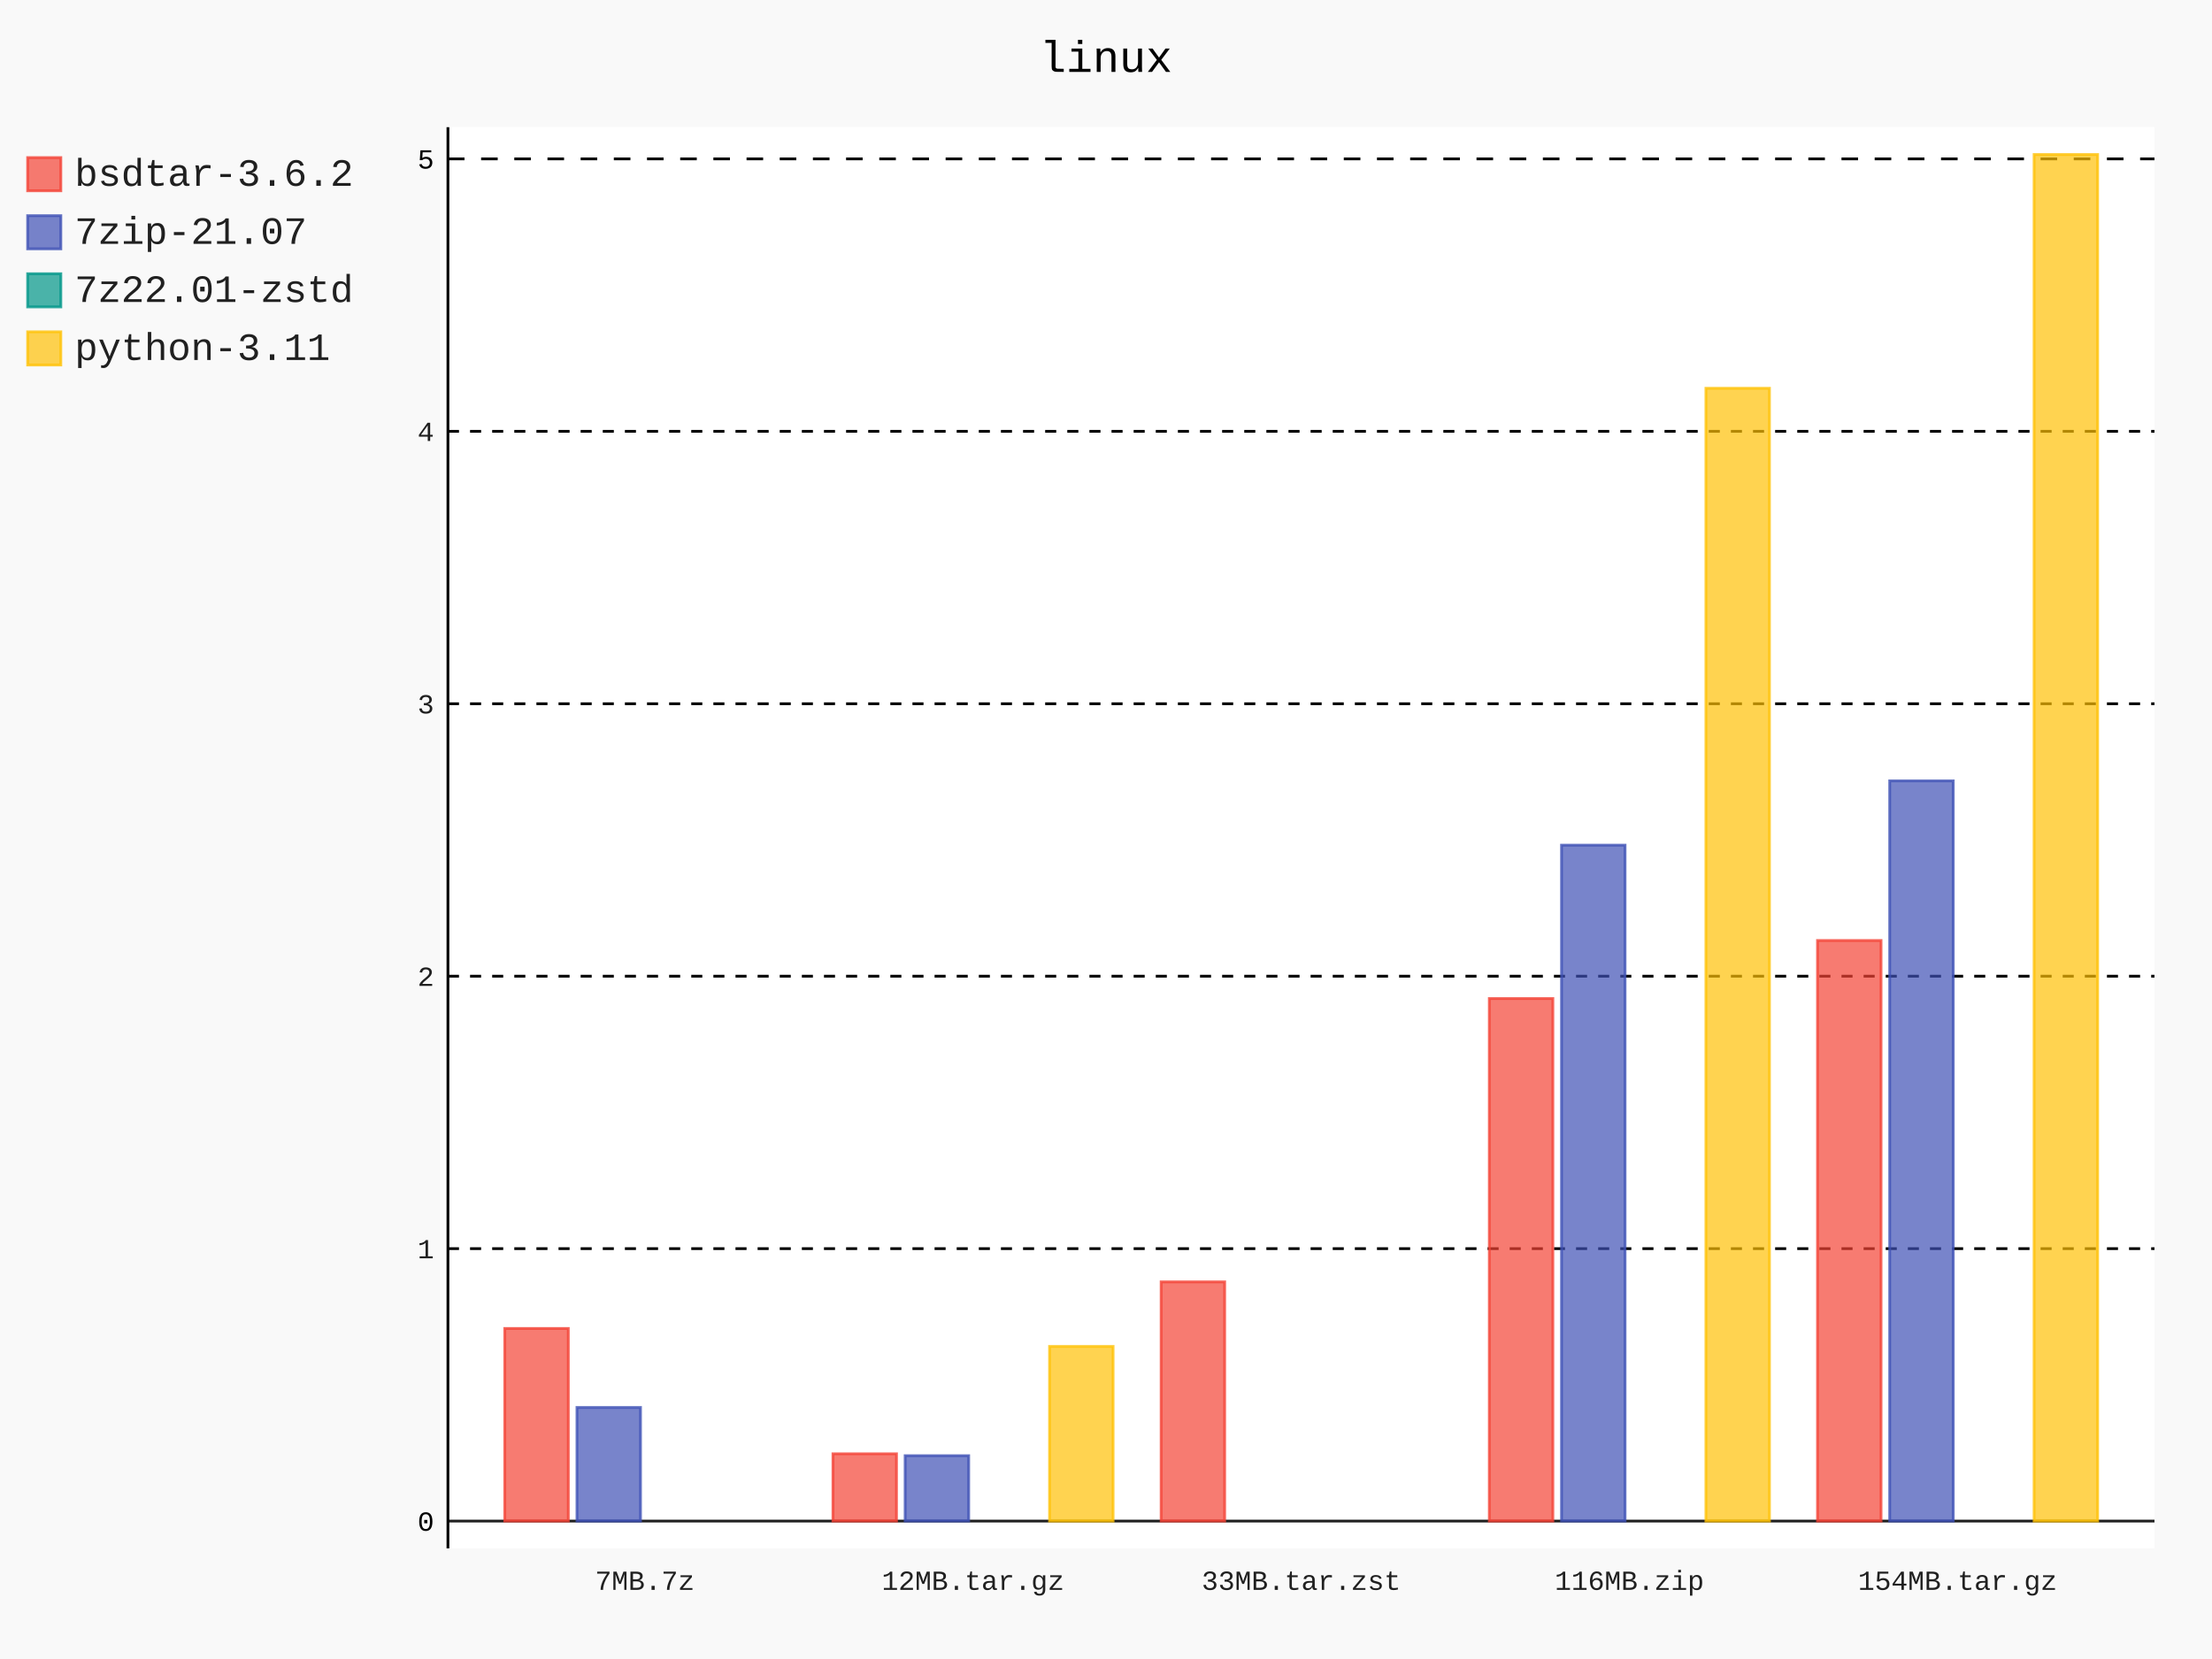
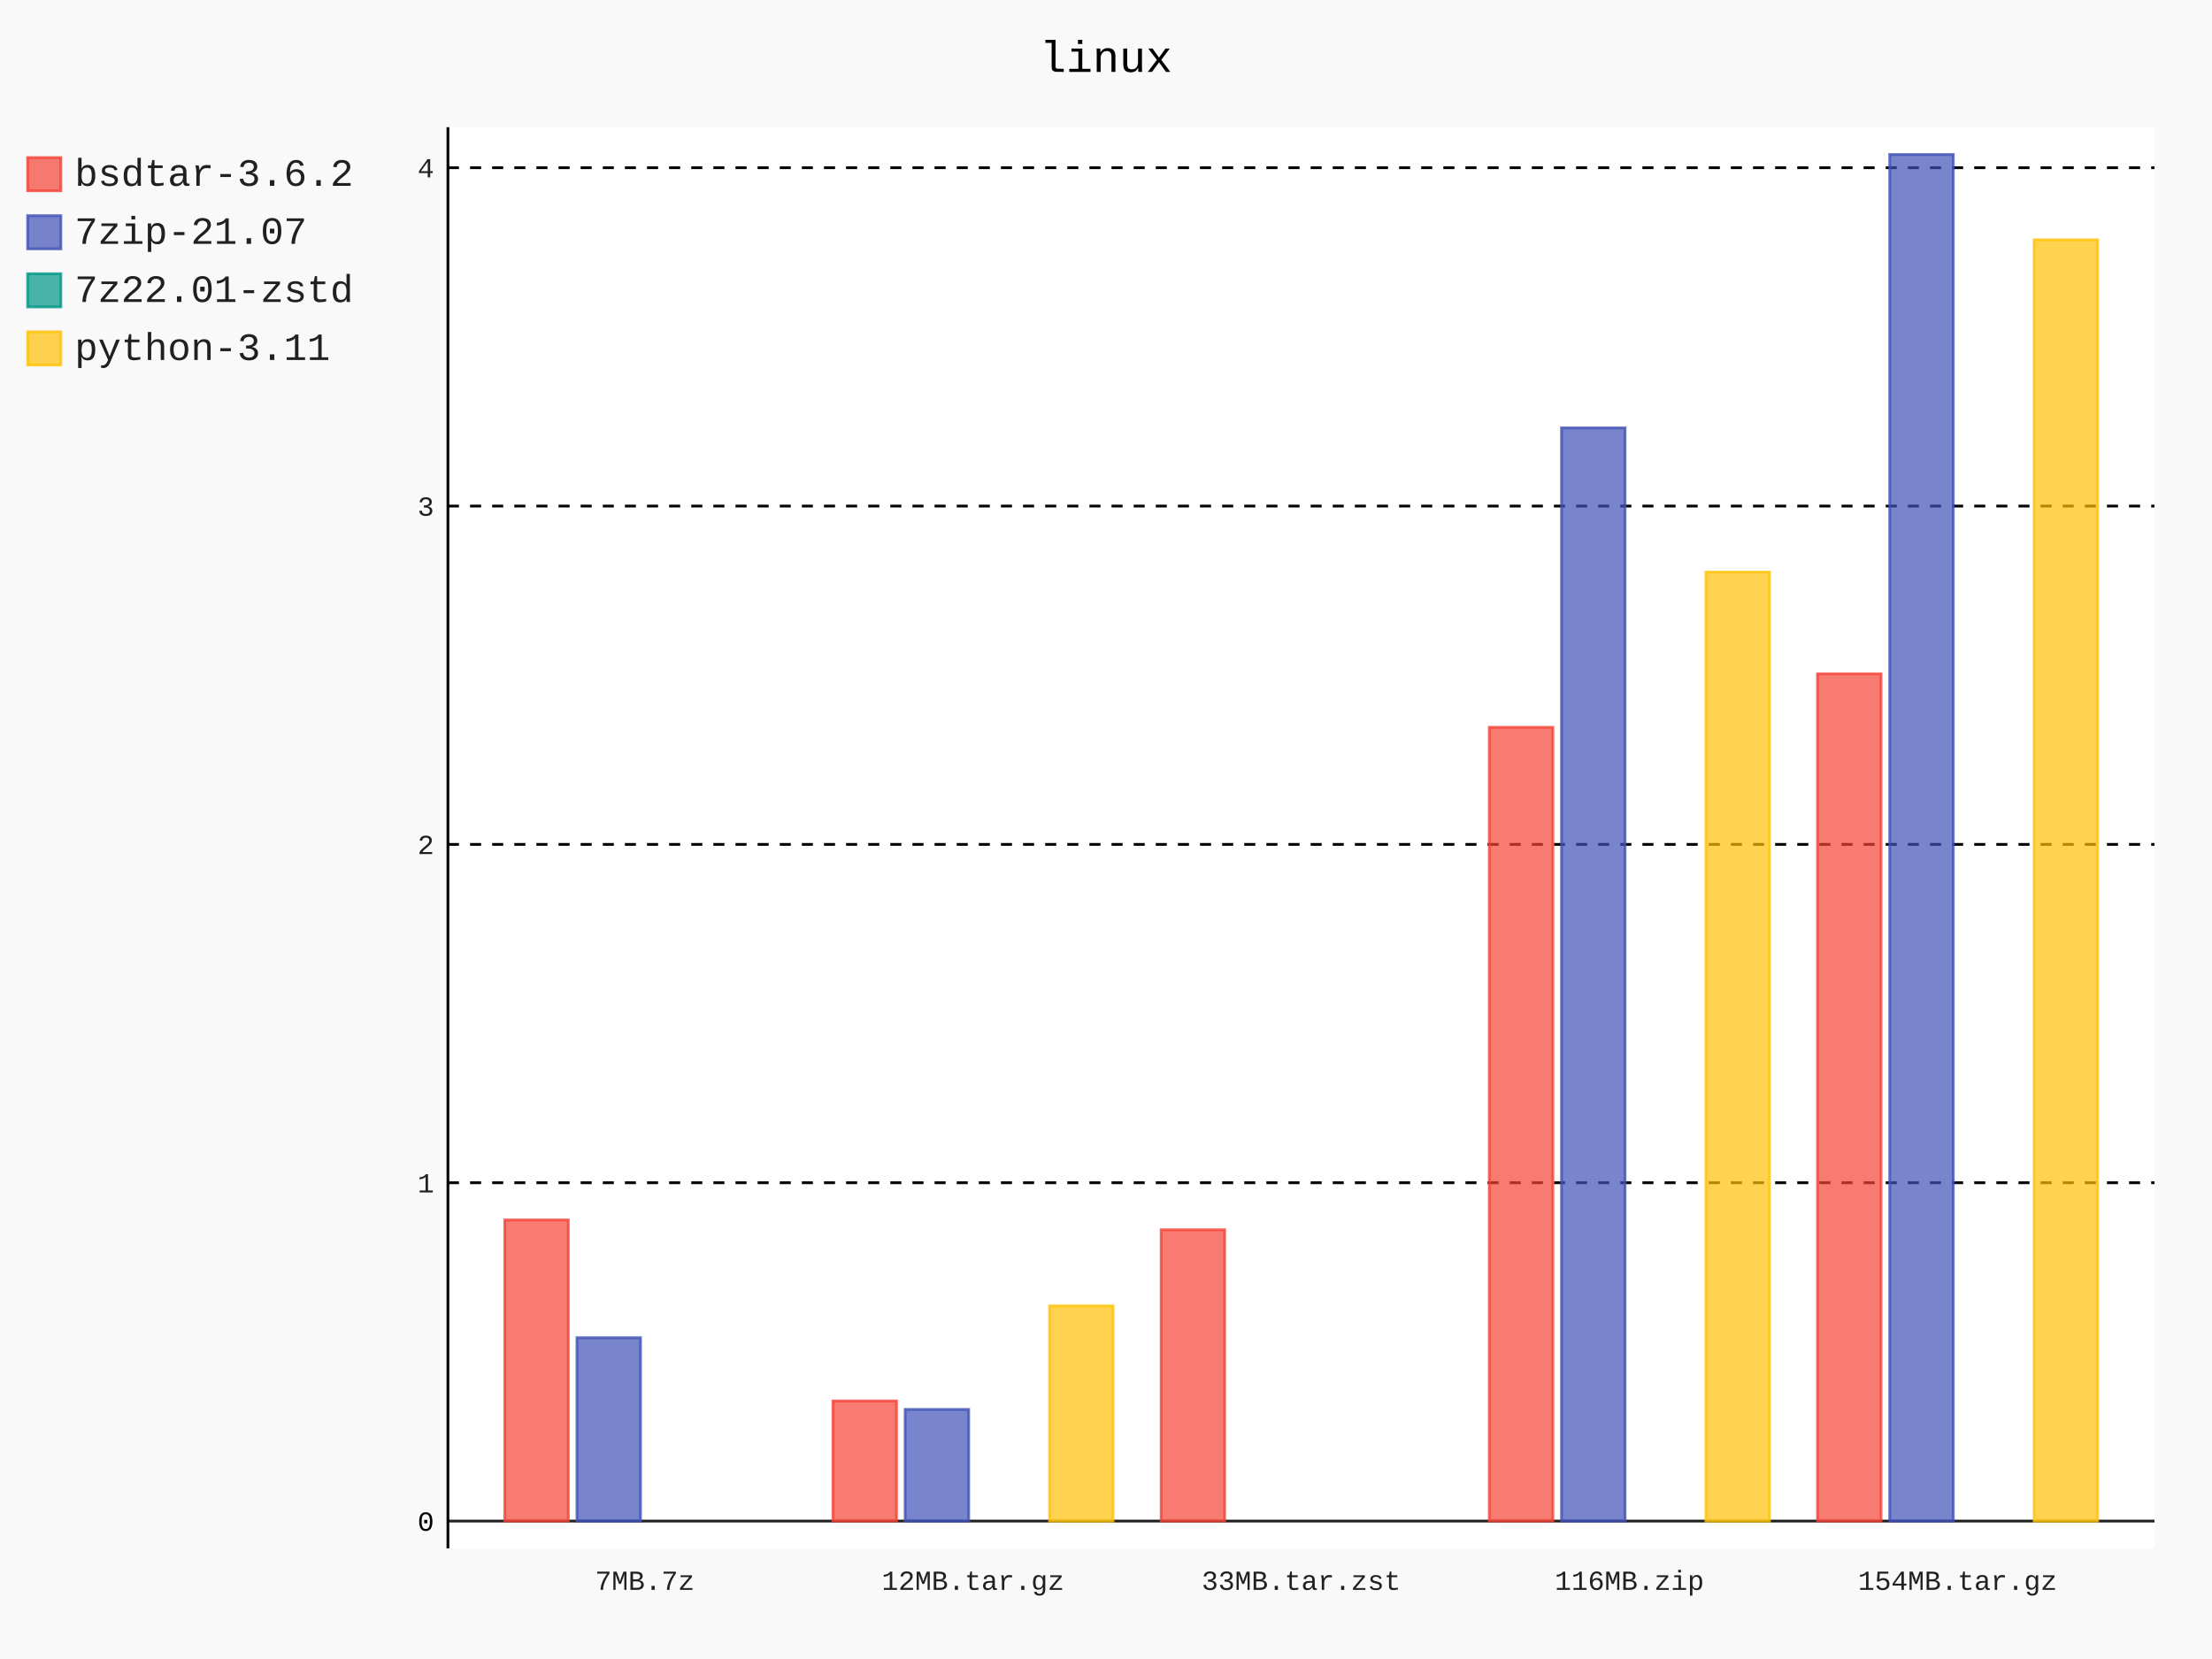
- <svg xmlns="http://www.w3.org/2000/svg" id="chart-0a8ef9d1-f13b-418f-b94e-8570d8487e08" class="pygal-chart" viewBox="0 0 800 600">
+ <svg xmlns="http://www.w3.org/2000/svg" id="chart-83a687e7-db45-4571-99e0-f375473258a2" class="pygal-chart" viewBox="0 0 800 600">
  <defs>
-     <style type="text/css">#chart-0a8ef9d1-f13b-418f-b94e-8570d8487e08{-webkit-user-select:none;-webkit-font-smoothing:antialiased;font-family:Consolas,"Liberation Mono",Menlo,Courier,monospace}#chart-0a8ef9d1-f13b-418f-b94e-8570d8487e08 .title{font-family:Consolas,"Liberation Mono",Menlo,Courier,monospace;font-size:16px}#chart-0a8ef9d1-f13b-418f-b94e-8570d8487e08 .legends .legend text{font-family:Consolas,"Liberation Mono",Menlo,Courier,monospace;font-size:14px}#chart-0a8ef9d1-f13b-418f-b94e-8570d8487e08 .axis text{font-family:Consolas,"Liberation Mono",Menlo,Courier,monospace;font-size:10px}#chart-0a8ef9d1-f13b-418f-b94e-8570d8487e08 .axis text.major{font-family:Consolas,"Liberation Mono",Menlo,Courier,monospace;font-size:10px}#chart-0a8ef9d1-f13b-418f-b94e-8570d8487e08 .text-overlay text.value{font-family:Consolas,"Liberation Mono",Menlo,Courier,monospace;font-size:16px}#chart-0a8ef9d1-f13b-418f-b94e-8570d8487e08 .text-overlay text.label{font-family:Consolas,"Liberation Mono",Menlo,Courier,monospace;font-size:10px}#chart-0a8ef9d1-f13b-418f-b94e-8570d8487e08 .tooltip{font-family:Consolas,"Liberation Mono",Menlo,Courier,monospace;font-size:14px}#chart-0a8ef9d1-f13b-418f-b94e-8570d8487e08 text.no_data{font-family:Consolas,"Liberation Mono",Menlo,Courier,monospace;font-size:64px}
- #chart-0a8ef9d1-f13b-418f-b94e-8570d8487e08{background-color:rgba(249,249,249,1)}#chart-0a8ef9d1-f13b-418f-b94e-8570d8487e08 path,#chart-0a8ef9d1-f13b-418f-b94e-8570d8487e08 line,#chart-0a8ef9d1-f13b-418f-b94e-8570d8487e08 rect,#chart-0a8ef9d1-f13b-418f-b94e-8570d8487e08 circle{-webkit-transition:150ms;-moz-transition:150ms;transition:150ms}#chart-0a8ef9d1-f13b-418f-b94e-8570d8487e08 .graph &gt; .background{fill:rgba(249,249,249,1)}#chart-0a8ef9d1-f13b-418f-b94e-8570d8487e08 .plot &gt; .background{fill:rgba(255,255,255,1)}#chart-0a8ef9d1-f13b-418f-b94e-8570d8487e08 .graph{fill:rgba(0,0,0,.87)}#chart-0a8ef9d1-f13b-418f-b94e-8570d8487e08 text.no_data{fill:rgba(0,0,0,1)}#chart-0a8ef9d1-f13b-418f-b94e-8570d8487e08 .title{fill:rgba(0,0,0,1)}#chart-0a8ef9d1-f13b-418f-b94e-8570d8487e08 .legends .legend text{fill:rgba(0,0,0,.87)}#chart-0a8ef9d1-f13b-418f-b94e-8570d8487e08 .legends .legend:hover text{fill:rgba(0,0,0,1)}#chart-0a8ef9d1-f13b-418f-b94e-8570d8487e08 .axis .line{stroke:rgba(0,0,0,1)}#chart-0a8ef9d1-f13b-418f-b94e-8570d8487e08 .axis .guide.line{stroke:rgba(0,0,0,.54)}#chart-0a8ef9d1-f13b-418f-b94e-8570d8487e08 .axis .major.line{stroke:rgba(0,0,0,.87)}#chart-0a8ef9d1-f13b-418f-b94e-8570d8487e08 .axis text.major{fill:rgba(0,0,0,1)}#chart-0a8ef9d1-f13b-418f-b94e-8570d8487e08 .axis.y .guides:hover .guide.line,#chart-0a8ef9d1-f13b-418f-b94e-8570d8487e08 .line-graph .axis.x .guides:hover .guide.line,#chart-0a8ef9d1-f13b-418f-b94e-8570d8487e08 .stackedline-graph .axis.x .guides:hover .guide.line,#chart-0a8ef9d1-f13b-418f-b94e-8570d8487e08 .xy-graph .axis.x .guides:hover .guide.line{stroke:rgba(0,0,0,1)}#chart-0a8ef9d1-f13b-418f-b94e-8570d8487e08 .axis .guides:hover text{fill:rgba(0,0,0,1)}#chart-0a8ef9d1-f13b-418f-b94e-8570d8487e08 .reactive{fill-opacity:.7;stroke-opacity:.8;stroke-width:1}#chart-0a8ef9d1-f13b-418f-b94e-8570d8487e08 .ci{stroke:rgba(0,0,0,.87)}#chart-0a8ef9d1-f13b-418f-b94e-8570d8487e08 .reactive.active,#chart-0a8ef9d1-f13b-418f-b94e-8570d8487e08 .active .reactive{fill-opacity:.8;stroke-opacity:.9;stroke-width:4}#chart-0a8ef9d1-f13b-418f-b94e-8570d8487e08 .ci .reactive.active{stroke-width:1.5}#chart-0a8ef9d1-f13b-418f-b94e-8570d8487e08 .series text{fill:rgba(0,0,0,1)}#chart-0a8ef9d1-f13b-418f-b94e-8570d8487e08 .tooltip rect{fill:rgba(255,255,255,1);stroke:rgba(0,0,0,1);-webkit-transition:opacity 150ms;-moz-transition:opacity 150ms;transition:opacity 150ms}#chart-0a8ef9d1-f13b-418f-b94e-8570d8487e08 .tooltip .label{fill:rgba(0,0,0,.87)}#chart-0a8ef9d1-f13b-418f-b94e-8570d8487e08 .tooltip .label{fill:rgba(0,0,0,.87)}#chart-0a8ef9d1-f13b-418f-b94e-8570d8487e08 .tooltip .legend{font-size:.8em;fill:rgba(0,0,0,.54)}#chart-0a8ef9d1-f13b-418f-b94e-8570d8487e08 .tooltip .x_label{font-size:.6em;fill:rgba(0,0,0,1)}#chart-0a8ef9d1-f13b-418f-b94e-8570d8487e08 .tooltip .xlink{font-size:.5em;text-decoration:underline}#chart-0a8ef9d1-f13b-418f-b94e-8570d8487e08 .tooltip .value{font-size:1.5em}#chart-0a8ef9d1-f13b-418f-b94e-8570d8487e08 .bound{font-size:.5em}#chart-0a8ef9d1-f13b-418f-b94e-8570d8487e08 .max-value{font-size:.75em;fill:rgba(0,0,0,.54)}#chart-0a8ef9d1-f13b-418f-b94e-8570d8487e08 .map-element{fill:rgba(255,255,255,1);stroke:rgba(0,0,0,.54) !important}#chart-0a8ef9d1-f13b-418f-b94e-8570d8487e08 .map-element .reactive{fill-opacity:inherit;stroke-opacity:inherit}#chart-0a8ef9d1-f13b-418f-b94e-8570d8487e08 .color-0,#chart-0a8ef9d1-f13b-418f-b94e-8570d8487e08 .color-0 a:visited{stroke:#F44336;fill:#F44336}#chart-0a8ef9d1-f13b-418f-b94e-8570d8487e08 .color-1,#chart-0a8ef9d1-f13b-418f-b94e-8570d8487e08 .color-1 a:visited{stroke:#3F51B5;fill:#3F51B5}#chart-0a8ef9d1-f13b-418f-b94e-8570d8487e08 .color-2,#chart-0a8ef9d1-f13b-418f-b94e-8570d8487e08 .color-2 a:visited{stroke:#009688;fill:#009688}#chart-0a8ef9d1-f13b-418f-b94e-8570d8487e08 .color-3,#chart-0a8ef9d1-f13b-418f-b94e-8570d8487e08 .color-3 a:visited{stroke:#FFC107;fill:#FFC107}#chart-0a8ef9d1-f13b-418f-b94e-8570d8487e08 .text-overlay .color-0 text{fill:black}#chart-0a8ef9d1-f13b-418f-b94e-8570d8487e08 .text-overlay .color-1 text{fill:black}#chart-0a8ef9d1-f13b-418f-b94e-8570d8487e08 .text-overlay .color-2 text{fill:black}#chart-0a8ef9d1-f13b-418f-b94e-8570d8487e08 .text-overlay .color-3 text{fill:black}
- #chart-0a8ef9d1-f13b-418f-b94e-8570d8487e08 text.no_data{text-anchor:middle}#chart-0a8ef9d1-f13b-418f-b94e-8570d8487e08 .guide.line{fill:none}#chart-0a8ef9d1-f13b-418f-b94e-8570d8487e08 .centered{text-anchor:middle}#chart-0a8ef9d1-f13b-418f-b94e-8570d8487e08 .title{text-anchor:middle}#chart-0a8ef9d1-f13b-418f-b94e-8570d8487e08 .legends .legend text{fill-opacity:1}#chart-0a8ef9d1-f13b-418f-b94e-8570d8487e08 .axis.x text{text-anchor:middle}#chart-0a8ef9d1-f13b-418f-b94e-8570d8487e08 .axis.x:not(.web) text[transform]{text-anchor:start}#chart-0a8ef9d1-f13b-418f-b94e-8570d8487e08 .axis.x:not(.web) text[transform].backwards{text-anchor:end}#chart-0a8ef9d1-f13b-418f-b94e-8570d8487e08 .axis.y text{text-anchor:end}#chart-0a8ef9d1-f13b-418f-b94e-8570d8487e08 .axis.y text[transform].backwards{text-anchor:start}#chart-0a8ef9d1-f13b-418f-b94e-8570d8487e08 .axis.y2 text{text-anchor:start}#chart-0a8ef9d1-f13b-418f-b94e-8570d8487e08 .axis.y2 text[transform].backwards{text-anchor:end}#chart-0a8ef9d1-f13b-418f-b94e-8570d8487e08 .axis .guide.line{stroke-dasharray:4,4;stroke:black}#chart-0a8ef9d1-f13b-418f-b94e-8570d8487e08 .axis .major.guide.line{stroke-dasharray:6,6;stroke:black}#chart-0a8ef9d1-f13b-418f-b94e-8570d8487e08 .horizontal .axis.y .guide.line,#chart-0a8ef9d1-f13b-418f-b94e-8570d8487e08 .horizontal .axis.y2 .guide.line,#chart-0a8ef9d1-f13b-418f-b94e-8570d8487e08 .vertical .axis.x .guide.line{opacity:0}#chart-0a8ef9d1-f13b-418f-b94e-8570d8487e08 .horizontal .axis.always_show .guide.line,#chart-0a8ef9d1-f13b-418f-b94e-8570d8487e08 .vertical .axis.always_show .guide.line{opacity:1 !important}#chart-0a8ef9d1-f13b-418f-b94e-8570d8487e08 .axis.y .guides:hover .guide.line,#chart-0a8ef9d1-f13b-418f-b94e-8570d8487e08 .axis.y2 .guides:hover .guide.line,#chart-0a8ef9d1-f13b-418f-b94e-8570d8487e08 .axis.x .guides:hover .guide.line{opacity:1}#chart-0a8ef9d1-f13b-418f-b94e-8570d8487e08 .axis .guides:hover text{opacity:1}#chart-0a8ef9d1-f13b-418f-b94e-8570d8487e08 .nofill{fill:none}#chart-0a8ef9d1-f13b-418f-b94e-8570d8487e08 .subtle-fill{fill-opacity:.2}#chart-0a8ef9d1-f13b-418f-b94e-8570d8487e08 .dot{stroke-width:1px;fill-opacity:1;stroke-opacity:1}#chart-0a8ef9d1-f13b-418f-b94e-8570d8487e08 .dot.active{stroke-width:5px}#chart-0a8ef9d1-f13b-418f-b94e-8570d8487e08 .dot.negative{fill:transparent}#chart-0a8ef9d1-f13b-418f-b94e-8570d8487e08 text,#chart-0a8ef9d1-f13b-418f-b94e-8570d8487e08 tspan{stroke:none !important}#chart-0a8ef9d1-f13b-418f-b94e-8570d8487e08 .series text.active{opacity:1}#chart-0a8ef9d1-f13b-418f-b94e-8570d8487e08 .tooltip rect{fill-opacity:.95;stroke-width:.5}#chart-0a8ef9d1-f13b-418f-b94e-8570d8487e08 .tooltip text{fill-opacity:1}#chart-0a8ef9d1-f13b-418f-b94e-8570d8487e08 .showable{visibility:hidden}#chart-0a8ef9d1-f13b-418f-b94e-8570d8487e08 .showable.shown{visibility:visible}#chart-0a8ef9d1-f13b-418f-b94e-8570d8487e08 .gauge-background{fill:rgba(229,229,229,1);stroke:none}#chart-0a8ef9d1-f13b-418f-b94e-8570d8487e08 .bg-lines{stroke:rgba(249,249,249,1);stroke-width:2px}</style>
+     <style type="text/css">#chart-83a687e7-db45-4571-99e0-f375473258a2{-webkit-user-select:none;-webkit-font-smoothing:antialiased;font-family:Consolas,"Liberation Mono",Menlo,Courier,monospace}#chart-83a687e7-db45-4571-99e0-f375473258a2 .title{font-family:Consolas,"Liberation Mono",Menlo,Courier,monospace;font-size:16px}#chart-83a687e7-db45-4571-99e0-f375473258a2 .legends .legend text{font-family:Consolas,"Liberation Mono",Menlo,Courier,monospace;font-size:14px}#chart-83a687e7-db45-4571-99e0-f375473258a2 .axis text{font-family:Consolas,"Liberation Mono",Menlo,Courier,monospace;font-size:10px}#chart-83a687e7-db45-4571-99e0-f375473258a2 .axis text.major{font-family:Consolas,"Liberation Mono",Menlo,Courier,monospace;font-size:10px}#chart-83a687e7-db45-4571-99e0-f375473258a2 .text-overlay text.value{font-family:Consolas,"Liberation Mono",Menlo,Courier,monospace;font-size:16px}#chart-83a687e7-db45-4571-99e0-f375473258a2 .text-overlay text.label{font-family:Consolas,"Liberation Mono",Menlo,Courier,monospace;font-size:10px}#chart-83a687e7-db45-4571-99e0-f375473258a2 .tooltip{font-family:Consolas,"Liberation Mono",Menlo,Courier,monospace;font-size:14px}#chart-83a687e7-db45-4571-99e0-f375473258a2 text.no_data{font-family:Consolas,"Liberation Mono",Menlo,Courier,monospace;font-size:64px}
+ #chart-83a687e7-db45-4571-99e0-f375473258a2{background-color:rgba(249,249,249,1)}#chart-83a687e7-db45-4571-99e0-f375473258a2 path,#chart-83a687e7-db45-4571-99e0-f375473258a2 line,#chart-83a687e7-db45-4571-99e0-f375473258a2 rect,#chart-83a687e7-db45-4571-99e0-f375473258a2 circle{-webkit-transition:150ms;-moz-transition:150ms;transition:150ms}#chart-83a687e7-db45-4571-99e0-f375473258a2 .graph &gt; .background{fill:rgba(249,249,249,1)}#chart-83a687e7-db45-4571-99e0-f375473258a2 .plot &gt; .background{fill:rgba(255,255,255,1)}#chart-83a687e7-db45-4571-99e0-f375473258a2 .graph{fill:rgba(0,0,0,.87)}#chart-83a687e7-db45-4571-99e0-f375473258a2 text.no_data{fill:rgba(0,0,0,1)}#chart-83a687e7-db45-4571-99e0-f375473258a2 .title{fill:rgba(0,0,0,1)}#chart-83a687e7-db45-4571-99e0-f375473258a2 .legends .legend text{fill:rgba(0,0,0,.87)}#chart-83a687e7-db45-4571-99e0-f375473258a2 .legends .legend:hover text{fill:rgba(0,0,0,1)}#chart-83a687e7-db45-4571-99e0-f375473258a2 .axis .line{stroke:rgba(0,0,0,1)}#chart-83a687e7-db45-4571-99e0-f375473258a2 .axis .guide.line{stroke:rgba(0,0,0,.54)}#chart-83a687e7-db45-4571-99e0-f375473258a2 .axis .major.line{stroke:rgba(0,0,0,.87)}#chart-83a687e7-db45-4571-99e0-f375473258a2 .axis text.major{fill:rgba(0,0,0,1)}#chart-83a687e7-db45-4571-99e0-f375473258a2 .axis.y .guides:hover .guide.line,#chart-83a687e7-db45-4571-99e0-f375473258a2 .line-graph .axis.x .guides:hover .guide.line,#chart-83a687e7-db45-4571-99e0-f375473258a2 .stackedline-graph .axis.x .guides:hover .guide.line,#chart-83a687e7-db45-4571-99e0-f375473258a2 .xy-graph .axis.x .guides:hover .guide.line{stroke:rgba(0,0,0,1)}#chart-83a687e7-db45-4571-99e0-f375473258a2 .axis .guides:hover text{fill:rgba(0,0,0,1)}#chart-83a687e7-db45-4571-99e0-f375473258a2 .reactive{fill-opacity:.7;stroke-opacity:.8;stroke-width:1}#chart-83a687e7-db45-4571-99e0-f375473258a2 .ci{stroke:rgba(0,0,0,.87)}#chart-83a687e7-db45-4571-99e0-f375473258a2 .reactive.active,#chart-83a687e7-db45-4571-99e0-f375473258a2 .active .reactive{fill-opacity:.8;stroke-opacity:.9;stroke-width:4}#chart-83a687e7-db45-4571-99e0-f375473258a2 .ci .reactive.active{stroke-width:1.5}#chart-83a687e7-db45-4571-99e0-f375473258a2 .series text{fill:rgba(0,0,0,1)}#chart-83a687e7-db45-4571-99e0-f375473258a2 .tooltip rect{fill:rgba(255,255,255,1);stroke:rgba(0,0,0,1);-webkit-transition:opacity 150ms;-moz-transition:opacity 150ms;transition:opacity 150ms}#chart-83a687e7-db45-4571-99e0-f375473258a2 .tooltip .label{fill:rgba(0,0,0,.87)}#chart-83a687e7-db45-4571-99e0-f375473258a2 .tooltip .label{fill:rgba(0,0,0,.87)}#chart-83a687e7-db45-4571-99e0-f375473258a2 .tooltip .legend{font-size:.8em;fill:rgba(0,0,0,.54)}#chart-83a687e7-db45-4571-99e0-f375473258a2 .tooltip .x_label{font-size:.6em;fill:rgba(0,0,0,1)}#chart-83a687e7-db45-4571-99e0-f375473258a2 .tooltip .xlink{font-size:.5em;text-decoration:underline}#chart-83a687e7-db45-4571-99e0-f375473258a2 .tooltip .value{font-size:1.5em}#chart-83a687e7-db45-4571-99e0-f375473258a2 .bound{font-size:.5em}#chart-83a687e7-db45-4571-99e0-f375473258a2 .max-value{font-size:.75em;fill:rgba(0,0,0,.54)}#chart-83a687e7-db45-4571-99e0-f375473258a2 .map-element{fill:rgba(255,255,255,1);stroke:rgba(0,0,0,.54) !important}#chart-83a687e7-db45-4571-99e0-f375473258a2 .map-element .reactive{fill-opacity:inherit;stroke-opacity:inherit}#chart-83a687e7-db45-4571-99e0-f375473258a2 .color-0,#chart-83a687e7-db45-4571-99e0-f375473258a2 .color-0 a:visited{stroke:#F44336;fill:#F44336}#chart-83a687e7-db45-4571-99e0-f375473258a2 .color-1,#chart-83a687e7-db45-4571-99e0-f375473258a2 .color-1 a:visited{stroke:#3F51B5;fill:#3F51B5}#chart-83a687e7-db45-4571-99e0-f375473258a2 .color-2,#chart-83a687e7-db45-4571-99e0-f375473258a2 .color-2 a:visited{stroke:#009688;fill:#009688}#chart-83a687e7-db45-4571-99e0-f375473258a2 .color-3,#chart-83a687e7-db45-4571-99e0-f375473258a2 .color-3 a:visited{stroke:#FFC107;fill:#FFC107}#chart-83a687e7-db45-4571-99e0-f375473258a2 .text-overlay .color-0 text{fill:black}#chart-83a687e7-db45-4571-99e0-f375473258a2 .text-overlay .color-1 text{fill:black}#chart-83a687e7-db45-4571-99e0-f375473258a2 .text-overlay .color-2 text{fill:black}#chart-83a687e7-db45-4571-99e0-f375473258a2 .text-overlay .color-3 text{fill:black}
+ #chart-83a687e7-db45-4571-99e0-f375473258a2 text.no_data{text-anchor:middle}#chart-83a687e7-db45-4571-99e0-f375473258a2 .guide.line{fill:none}#chart-83a687e7-db45-4571-99e0-f375473258a2 .centered{text-anchor:middle}#chart-83a687e7-db45-4571-99e0-f375473258a2 .title{text-anchor:middle}#chart-83a687e7-db45-4571-99e0-f375473258a2 .legends .legend text{fill-opacity:1}#chart-83a687e7-db45-4571-99e0-f375473258a2 .axis.x text{text-anchor:middle}#chart-83a687e7-db45-4571-99e0-f375473258a2 .axis.x:not(.web) text[transform]{text-anchor:start}#chart-83a687e7-db45-4571-99e0-f375473258a2 .axis.x:not(.web) text[transform].backwards{text-anchor:end}#chart-83a687e7-db45-4571-99e0-f375473258a2 .axis.y text{text-anchor:end}#chart-83a687e7-db45-4571-99e0-f375473258a2 .axis.y text[transform].backwards{text-anchor:start}#chart-83a687e7-db45-4571-99e0-f375473258a2 .axis.y2 text{text-anchor:start}#chart-83a687e7-db45-4571-99e0-f375473258a2 .axis.y2 text[transform].backwards{text-anchor:end}#chart-83a687e7-db45-4571-99e0-f375473258a2 .axis .guide.line{stroke-dasharray:4,4;stroke:black}#chart-83a687e7-db45-4571-99e0-f375473258a2 .axis .major.guide.line{stroke-dasharray:6,6;stroke:black}#chart-83a687e7-db45-4571-99e0-f375473258a2 .horizontal .axis.y .guide.line,#chart-83a687e7-db45-4571-99e0-f375473258a2 .horizontal .axis.y2 .guide.line,#chart-83a687e7-db45-4571-99e0-f375473258a2 .vertical .axis.x .guide.line{opacity:0}#chart-83a687e7-db45-4571-99e0-f375473258a2 .horizontal .axis.always_show .guide.line,#chart-83a687e7-db45-4571-99e0-f375473258a2 .vertical .axis.always_show .guide.line{opacity:1 !important}#chart-83a687e7-db45-4571-99e0-f375473258a2 .axis.y .guides:hover .guide.line,#chart-83a687e7-db45-4571-99e0-f375473258a2 .axis.y2 .guides:hover .guide.line,#chart-83a687e7-db45-4571-99e0-f375473258a2 .axis.x .guides:hover .guide.line{opacity:1}#chart-83a687e7-db45-4571-99e0-f375473258a2 .axis .guides:hover text{opacity:1}#chart-83a687e7-db45-4571-99e0-f375473258a2 .nofill{fill:none}#chart-83a687e7-db45-4571-99e0-f375473258a2 .subtle-fill{fill-opacity:.2}#chart-83a687e7-db45-4571-99e0-f375473258a2 .dot{stroke-width:1px;fill-opacity:1;stroke-opacity:1}#chart-83a687e7-db45-4571-99e0-f375473258a2 .dot.active{stroke-width:5px}#chart-83a687e7-db45-4571-99e0-f375473258a2 .dot.negative{fill:transparent}#chart-83a687e7-db45-4571-99e0-f375473258a2 text,#chart-83a687e7-db45-4571-99e0-f375473258a2 tspan{stroke:none !important}#chart-83a687e7-db45-4571-99e0-f375473258a2 .series text.active{opacity:1}#chart-83a687e7-db45-4571-99e0-f375473258a2 .tooltip rect{fill-opacity:.95;stroke-width:.5}#chart-83a687e7-db45-4571-99e0-f375473258a2 .tooltip text{fill-opacity:1}#chart-83a687e7-db45-4571-99e0-f375473258a2 .showable{visibility:hidden}#chart-83a687e7-db45-4571-99e0-f375473258a2 .showable.shown{visibility:visible}#chart-83a687e7-db45-4571-99e0-f375473258a2 .gauge-background{fill:rgba(229,229,229,1);stroke:none}#chart-83a687e7-db45-4571-99e0-f375473258a2 .bg-lines{stroke:rgba(249,249,249,1);stroke-width:2px}</style>
  </defs>
  <g class="graph bar-graph vertical">
    <rect x="0" y="0" width="800" height="600" class="background" />
    <g transform="translate(162, 46)" class="plot">
      <rect x="0" y="0" width="617.2" height="514" class="background" />
      <g class="axis y always_show">
        <g class="guides">
          <path d="M0 504.115 h617.2" class="axis major line" />
          <text x="-5" y="507.615" class="major">0</text>
        </g>
        <g class="guides">
-           <path d="M0 405.585 h617.2" class="guide line" />
-           <text x="-5" y="409.085" class="">1</text>
+           <path d="M0 381.751 h617.2" class="guide line" />
+           <text x="-5" y="385.251" class="">1</text>
        </g>
        <g class="guides">
-           <path d="M0 307.054 h617.2" class="guide line" />
-           <text x="-5" y="310.554" class="">2</text>
+           <path d="M0 259.386 h617.2" class="guide line" />
+           <text x="-5" y="262.886" class="">2</text>
        </g>
        <g class="guides">
-           <path d="M0 208.523 h617.2" class="guide line" />
-           <text x="-5" y="212.023" class="">3</text>
+           <path d="M0 137.021 h617.2" class="guide line" />
+           <text x="-5" y="140.521" class="">3</text>
        </g>
        <g class="guides">
-           <path d="M0 109.992 h617.2" class="guide line" />
-           <text x="-5" y="113.492" class="">4</text>
-         </g>
-         <g class="guides">
-           <path d="M0 11.461 h617.2" class="major guide line" />
-           <text x="-5" y="14.961" class="major">5</text>
+           <path d="M0 14.657 h617.2" class="guide line" />
+           <text x="-5" y="18.157" class="">4</text>
        </g>
      </g>
      <g class="axis x">
        <path d="M0 0 v514" class="line" />
        <g class="guides">
          <path d="M71.215 0 v514" class="guide line" />
          <text x="71.215" y="529.0" class="">7MB.7z</text>
        </g>
        <g class="guides">
          <path d="M189.908 0 v514" class="guide line" />
          <text x="189.908" y="529.0" class="">12MB.tar.gz</text>
        </g>
        <g class="guides">
          <path d="M308.6 0 v514" class="guide line" />
          <text x="308.6" y="529.0" class="">33MB.tar.zst</text>
        </g>
        <g class="guides">
          <path d="M427.292 0 v514" class="guide line" />
          <text x="427.292" y="529.0" class="">116MB.zip</text>
        </g>
        <g class="guides">
          <path d="M545.985 0 v514" class="guide line" />
          <text x="545.985" y="529.0" class="">154MB.tar.gz</text>
        </g>
      </g>
      <g class="series serie-0 color-0">
        <g class="bars">
          <g class="bar">
-             <rect x="20.558" y="434.454" rx="0" ry="0" width="22.979" height="69.661" class="rect reactive tooltip-trigger" />
+             <rect x="20.558" y="395.211" rx="0" ry="0" width="22.979" height="108.905" class="rect reactive tooltip-trigger" />
          </g>
          <g class="bar">
-             <rect x="139.25" y="479.778" rx="0" ry="0" width="22.979" height="24.337" class="rect reactive tooltip-trigger" />
+             <rect x="139.25" y="460.676" rx="0" ry="0" width="22.979" height="43.439" class="rect reactive tooltip-trigger" />
          </g>
          <g class="bar">
-             <rect x="257.942" y="417.605" rx="0" ry="0" width="22.979" height="86.51" class="rect reactive tooltip-trigger" />
+             <rect x="257.942" y="398.759" rx="0" ry="0" width="22.979" height="105.356" class="rect reactive tooltip-trigger" />
          </g>
          <g class="bar">
-             <rect x="376.634" y="315.133" rx="0" ry="0" width="22.979" height="188.982" class="rect reactive tooltip-trigger" />
+             <rect x="376.634" y="217.048" rx="0" ry="0" width="22.979" height="287.067" class="rect reactive tooltip-trigger" />
          </g>
          <g class="bar">
-             <rect x="495.327" y="294.146" rx="0" ry="0" width="22.979" height="209.969" class="rect reactive tooltip-trigger" />
+             <rect x="495.327" y="197.714" rx="0" ry="0" width="22.979" height="306.401" class="rect reactive tooltip-trigger" />
          </g>
        </g>
      </g>
      <g class="series serie-1 color-1">
        <g class="bars">
          <g class="bar">
-             <rect x="46.67" y="463.028" rx="0" ry="0" width="22.979" height="41.087" class="rect reactive tooltip-trigger" />
+             <rect x="46.67" y="437.794" rx="0" ry="0" width="22.979" height="66.322" class="rect reactive tooltip-trigger" />
          </g>
          <g class="bar">
-             <rect x="165.362" y="480.468" rx="0" ry="0" width="22.979" height="23.647" class="rect reactive tooltip-trigger" />
+             <rect x="165.362" y="463.735" rx="0" ry="0" width="22.979" height="40.38" class="rect reactive tooltip-trigger" />
          </g>
          <g class="bar">
-             <rect x="402.747" y="259.66" rx="0" ry="0" width="22.979" height="244.455" class="rect reactive tooltip-trigger" />
+             <rect x="402.747" y="108.755" rx="0" ry="0" width="22.979" height="395.36" class="rect reactive tooltip-trigger" />
          </g>
          <g class="bar">
-             <rect x="521.439" y="236.407" rx="0" ry="0" width="22.979" height="267.708" class="rect reactive tooltip-trigger" />
+             <rect x="521.439" y="9.885" rx="0" ry="0" width="22.979" height="494.231" class="rect reactive tooltip-trigger" />
          </g>
        </g>
      </g>
      <g class="series serie-2 color-2">
        <g class="bars" />
      </g>
      <g class="series serie-3 color-3">
        <g class="bars">
          <g class="bar">
-             <rect x="217.587" y="440.957" rx="0" ry="0" width="22.979" height="63.158" class="rect reactive tooltip-trigger" />
+             <rect x="217.587" y="426.291" rx="0" ry="0" width="22.979" height="77.824" class="rect reactive tooltip-trigger" />
          </g>
          <g class="bar">
-             <rect x="454.971" y="94.424" rx="0" ry="0" width="22.979" height="409.691" class="rect reactive tooltip-trigger" />
+             <rect x="454.971" y="160.883" rx="0" ry="0" width="22.979" height="343.233" class="rect reactive tooltip-trigger" />
          </g>
          <g class="bar">
-             <rect x="573.664" y="9.885" rx="0" ry="0" width="22.979" height="494.231" class="rect reactive tooltip-trigger" />
+             <rect x="573.664" y="40.721" rx="0" ry="0" width="22.979" height="463.395" class="rect reactive tooltip-trigger" />
          </g>
        </g>
      </g>
    </g>
    <g class="titles">
      <text x="400.0" y="26" class="title plot_title">linux</text>
    </g>
    <g transform="translate(162, 46)" class="plot overlay">
      <g class="series serie-0 color-0" />
      <g class="series serie-1 color-1" />
      <g class="series serie-2 color-2" />
      <g class="series serie-3 color-3" />
    </g>
    <g transform="translate(162, 46)" class="plot text-overlay">
      <g class="series serie-0 color-0" />
      <g class="series serie-1 color-1" />
      <g class="series serie-2 color-2" />
      <g class="series serie-3 color-3" />
    </g>
    <g transform="translate(162, 46)" class="plot tooltip-overlay">
      <g transform="translate(0 0)" style="opacity: 0" class="tooltip">
        <rect rx="0" ry="0" width="0" height="0" class="tooltip-box" />
        <g class="text" />
      </g>
    </g>
    <g transform="translate(10, 56)" class="legends">
      <g id="activate-serie-0" class="legend reactive activate-serie">
        <rect x="0.0" y="1.0" width="12" height="12" class="color-0 reactive" />
        <text x="17.0" y="11.2">bsdtar-3.6.2</text>
      </g>
      <g id="activate-serie-1" class="legend reactive activate-serie">
        <rect x="0.0" y="22.0" width="12" height="12" class="color-1 reactive" />
        <text x="17.0" y="32.2">7zip-21.07</text>
      </g>
      <g id="activate-serie-2" class="legend reactive activate-serie">
        <rect x="0.0" y="43.0" width="12" height="12" class="color-2 reactive" />
        <text x="17.0" y="53.2">7z22.01-zstd</text>
      </g>
      <g id="activate-serie-3" class="legend reactive activate-serie">
        <rect x="0.0" y="64.0" width="12" height="12" class="color-3 reactive" />
        <text x="17.0" y="74.2">python-3.11</text>
      </g>
    </g>
    <g transform="translate(790, 56)" class="legends" />
  </g>
</svg>
